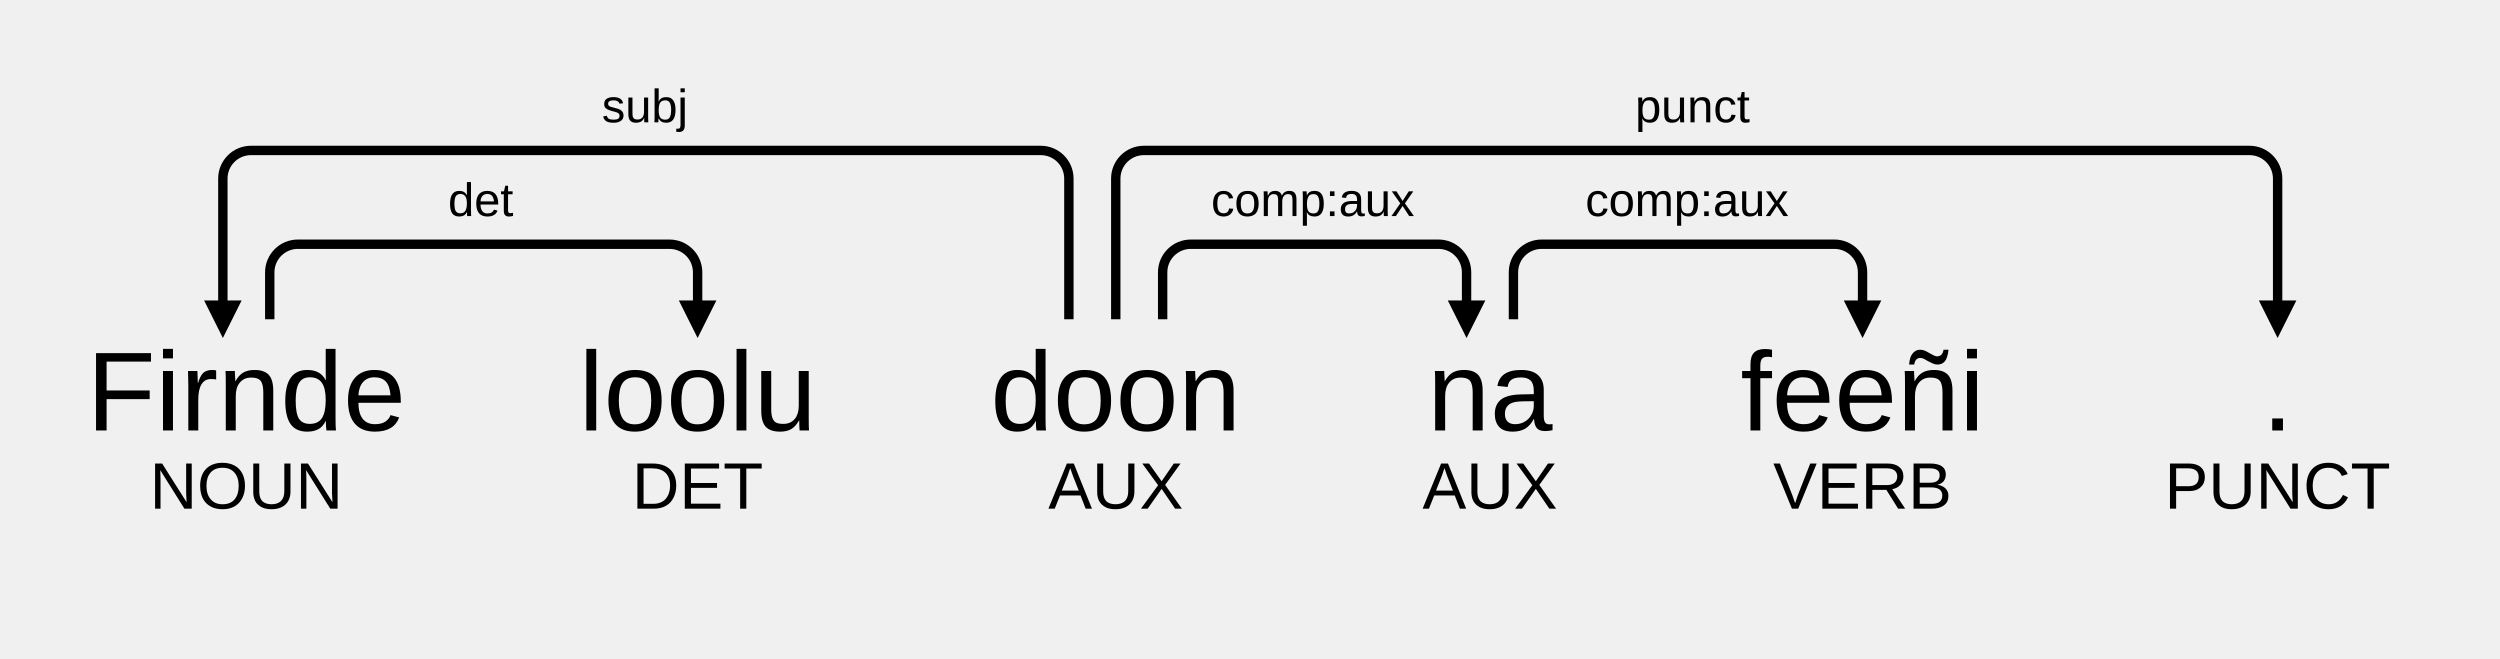
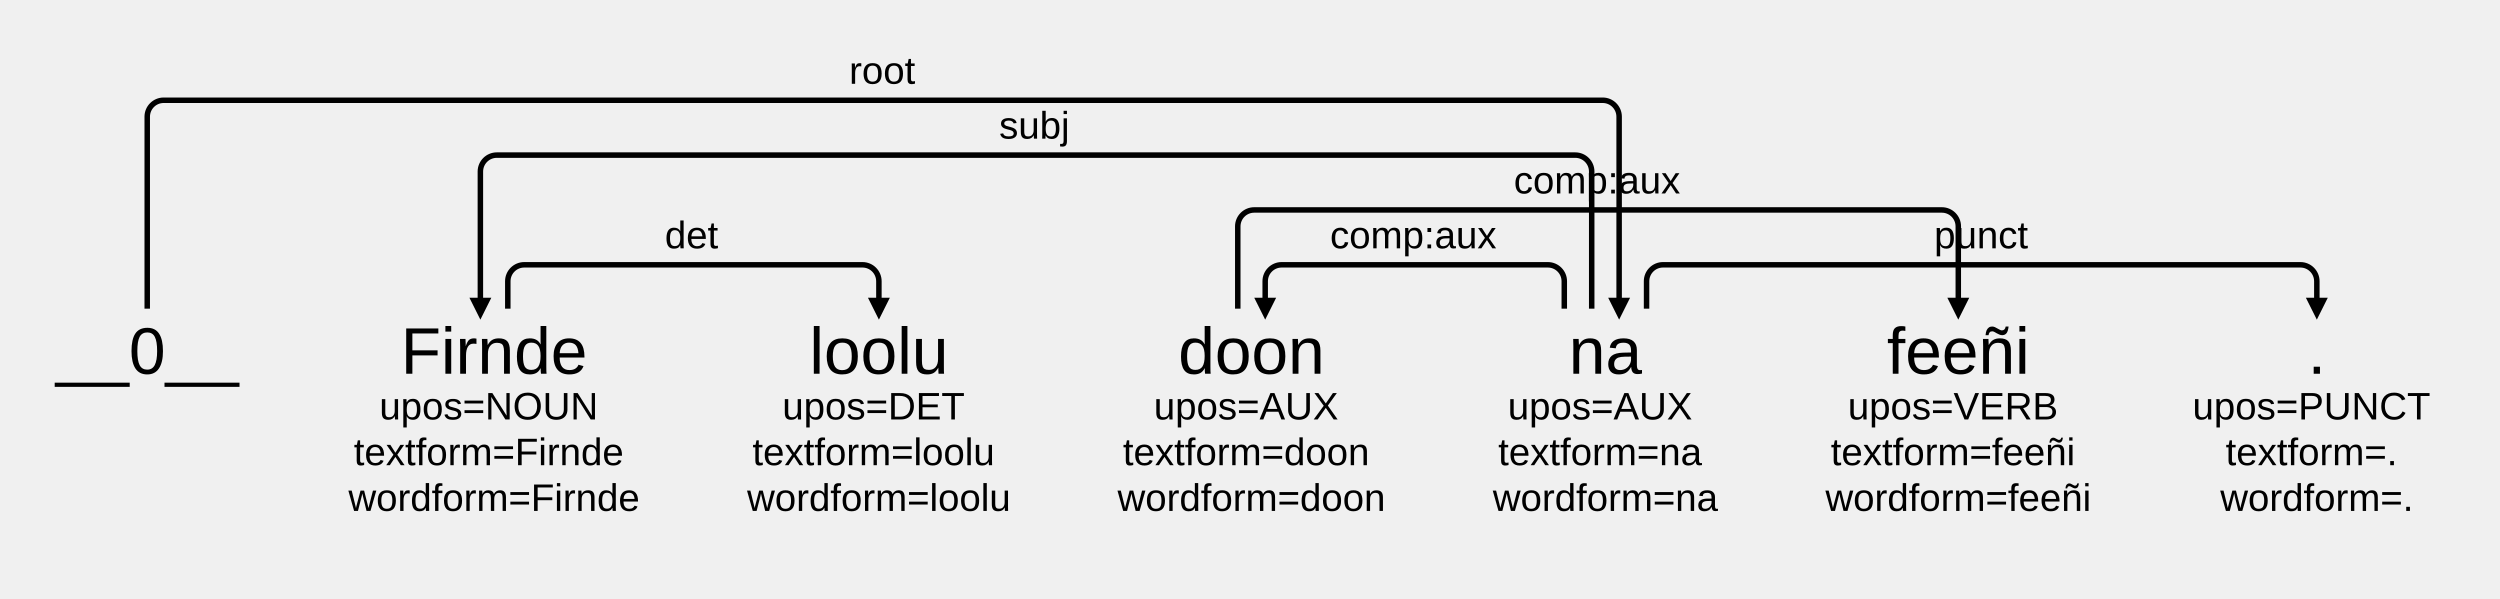
- <svg xmlns="http://www.w3.org/2000/svg" width="533.199" height="140.539">
-   <rect x="0" y="0" width="533.199" height="140.539" style="fill:transparent;fill-opacity:1;" />
-   <g transform="translate(0,94.89844) scale(2,2)">
-     <text id="word__N_1" x="26.266" y="-14.406" font-style="normal" font-weight="normal" fill="black" font-size="12" font-family="Arial" text-anchor="middle" text-align="center">
-       <tspan x="26.266" dy="12.863">Firnde</tspan>
+ <svg xmlns="http://www.w3.org/2000/svg" width="911.59" height="218.355">
+   <rect x="0" y="0" width="911.59" height="218.355" style="fill:white;fill-opacity:0;" />
+   <g transform="translate(0,139.3672) scale(2,2)">
+     <text id="word__N_0" x="26.843" y="-14.406" font-style="normal" font-weight="normal" fill="black" font-size="12" font-family="Arial" text-anchor="middle" text-align="center">
+       <tspan x="26.843" dy="12.863">__0__</tspan>
    </text>
-     <text id="subword__N_1" x="26.266" y="-1.543" fill="black" font-size="7" font-family="Arial" text-anchor="middle" text-align="center">
-       <tspan x="26.266" dy="8.337">NOUN</tspan>
+     <text id="word__N_1" x="90.081" y="-14.406" font-style="normal" font-weight="normal" fill="black" font-size="12" font-family="Arial" text-anchor="middle" text-align="center">
+       <tspan x="90.081" dy="12.863">Firnde</tspan>
    </text>
-     <text id="word__N_2" x="74.394" y="-14.406" font-style="normal" font-weight="normal" fill="black" font-size="12" font-family="Arial" text-anchor="middle" text-align="center">
-       <tspan x="74.394" dy="12.863">loolu</tspan>
+     <text id="subword__N_1" x="90.081" y="-1.543" fill="black" font-size="7" font-family="Arial" text-anchor="middle" text-align="center">
+       <tspan x="90.081" dy="8.337">upos=NOUN</tspan>
+       <tspan x="90.081" dy="8.337">textform=Firnde</tspan>
+       <tspan x="90.081" dy="8.337">wordform=Firnde</tspan>
    </text>
-     <text id="subword__N_2" x="74.394" y="-1.543" fill="black" font-size="7" font-family="Arial" text-anchor="middle" text-align="center">
-       <tspan x="74.394" dy="8.337">DET</tspan>
+     <text id="word__N_2" x="160.24" y="-14.406" font-style="normal" font-weight="normal" fill="black" font-size="12" font-family="Arial" text-anchor="middle" text-align="center">
+       <tspan x="160.24" dy="12.863">loolu</tspan>
    </text>
-     <text id="word__N_3" x="118.985" y="-14.406" font-style="normal" font-weight="normal" fill="black" font-size="12" font-family="Arial" text-anchor="middle" text-align="center">
-       <tspan x="118.985" dy="12.863">doon</tspan>
+     <text id="subword__N_2" x="160.24" y="-1.543" fill="black" font-size="7" font-family="Arial" text-anchor="middle" text-align="center">
+       <tspan x="160.24" dy="8.337">upos=DET</tspan>
+       <tspan x="160.24" dy="8.337">textform=loolu</tspan>
+       <tspan x="160.24" dy="8.337">wordform=loolu</tspan>
    </text>
-     <text id="subword__N_3" x="118.985" y="-1.543" fill="black" font-size="7" font-family="Arial" text-anchor="middle" text-align="center">
-       <tspan x="118.985" dy="8.337">AUX</tspan>
+     <text id="word__N_3" x="228.168" y="-14.406" font-style="normal" font-weight="normal" fill="black" font-size="12" font-family="Arial" text-anchor="middle" text-align="center">
+       <tspan x="228.168" dy="12.863">doon</tspan>
    </text>
-     <text id="word__N_4" x="158.894" y="-14.406" font-style="normal" font-weight="normal" fill="black" font-size="12" font-family="Arial" text-anchor="middle" text-align="center">
-       <tspan x="158.894" dy="12.863">na</tspan>
+     <text id="subword__N_3" x="228.168" y="-1.543" fill="black" font-size="7" font-family="Arial" text-anchor="middle" text-align="center">
+       <tspan x="228.168" dy="8.337">upos=AUX</tspan>
+       <tspan x="228.168" dy="8.337">textform=doon</tspan>
+       <tspan x="228.168" dy="8.337">wordform=doon</tspan>
    </text>
-     <text id="subword__N_4" x="158.894" y="-1.543" fill="black" font-size="7" font-family="Arial" text-anchor="middle" text-align="center">
-       <tspan x="158.894" dy="8.337">AUX</tspan>
+     <text id="word__N_4" x="292.697" y="-14.406" font-style="normal" font-weight="normal" fill="black" font-size="12" font-family="Arial" text-anchor="middle" text-align="center">
+       <tspan x="292.697" dy="12.863">na</tspan>
    </text>
-     <text id="word__N_5" x="198.622" y="-14.406" font-style="normal" font-weight="normal" fill="black" font-size="12" font-family="Arial" text-anchor="middle" text-align="center">
-       <tspan x="198.622" dy="12.863">feeñi</tspan>
+     <text id="subword__N_4" x="292.697" y="-1.543" fill="black" font-size="7" font-family="Arial" text-anchor="middle" text-align="center">
+       <tspan x="292.697" dy="8.337">upos=AUX</tspan>
+       <tspan x="292.697" dy="8.337">textform=na</tspan>
+       <tspan x="292.697" dy="8.337">wordform=na</tspan>
    </text>
-     <text id="subword__N_5" x="198.622" y="-1.543" fill="black" font-size="7" font-family="Arial" text-anchor="middle" text-align="center">
-       <tspan x="198.622" dy="8.337">VERB</tspan>
+     <text id="word__N_5" x="357.033" y="-14.406" font-style="normal" font-weight="normal" fill="black" font-size="12" font-family="Arial" text-anchor="middle" text-align="center">
+       <tspan x="357.033" dy="12.863">feeñi</tspan>
    </text>
-     <text id="word__N_6" x="242.885" y="-14.406" font-style="normal" font-weight="normal" fill="black" font-size="12" font-family="Arial" text-anchor="middle" text-align="center">
-       <tspan x="242.885" dy="12.863">.</tspan>
+     <text id="subword__N_5" x="357.033" y="-1.543" fill="black" font-size="7" font-family="Arial" text-anchor="middle" text-align="center">
+       <tspan x="357.033" dy="8.337">upos=VERB</tspan>
+       <tspan x="357.033" dy="8.337">textform=feeñi</tspan>
+       <tspan x="357.033" dy="8.337">wordform=feeñi</tspan>
    </text>
-     <text id="subword__N_6" x="242.885" y="-1.543" fill="black" font-size="7" font-family="Arial" text-anchor="middle" text-align="center">
-       <tspan x="242.885" dy="8.337">PUNCT</tspan>
+     <text id="word__N_6" x="422.4" y="-14.406" font-style="normal" font-weight="normal" fill="black" font-size="12" font-family="Arial" text-anchor="middle" text-align="center">
+       <tspan x="422.4" dy="12.863">.</tspan>
+     </text>
+     <text id="subword__N_6" x="422.4" y="-1.543" fill="black" font-size="7" font-family="Arial" text-anchor="middle" text-align="center">
+       <tspan x="422.4" dy="8.337">upos=PUNCT</tspan>
+       <tspan x="422.4" dy="8.337">textform=.</tspan>
+       <tspan x="422.4" dy="8.337">wordform=.</tspan>
    </text>
    <marker id="markerendword_1" markerWidth="5" markerHeight="5" markerUnits="userSpaceOnUse" orient="auto" refX="2" refY="2">
      <path d="M0,0 l4,2 l-4,2 z" style="fill:black;" />
    </marker>
-     <text id="label__N_1__N_2__det" x="51.266" y="-24.406" style="fill:black;font-size:5px;font-family:Arial;text-anchor:middle;text-align:center">det</text>
-     <path style="marker-end:url(#markerendword_1);" stroke="black" fill="none" d="M 28.766,-13.406 28.766,-18.406 A 3 3 0 0 1 31.766,-21.406 L 71.394,-21.406 A 3 3 0 0 1 74.394,-18.406 L 74.394,-13.406" />
+     <text id="label__N_1__N_2__det" x="126.081" y="-24.406" style="fill:black;font-size:7px;font-family:Arial;text-anchor:middle;text-align:center">det</text>
+     <path style="marker-end:url(#markerendword_1);" stroke="black" fill="none" d="M 92.581,-13.406 92.581,-18.406 A 3 3 0 0 1 95.581,-21.406 L 157.239,-21.406 A 3 3 0 0 1 160.239,-18.406 L 160.239,-13.406" />
+     <marker id="markerendword_4" markerWidth="5" markerHeight="5" markerUnits="userSpaceOnUse" orient="auto" refX="2" refY="2">
+       <path d="M0,0 l4,2 l-4,2 z" style="fill:black;" />
+     </marker>
+     <text id="label__N_4__N_3__comp:aux" x="257.668" y="-24.406" style="fill:black;font-size:7px;font-family:Arial;text-anchor:middle;text-align:center">comp:aux</text>
+     <path style="marker-end:url(#markerendword_4);" stroke="black" fill="none" d="M 285.197,-13.406 285.197,-18.406 A 3 3 0 0 0 282.197,-21.406 L 233.668,-21.406 A 3 3 0 0 0 230.668,-18.406 L 230.668,-13.406" />
    <marker id="markerendword_2" markerWidth="5" markerHeight="5" markerUnits="userSpaceOnUse" orient="auto" refX="2" refY="2">
      <path d="M0,0 l4,2 l-4,2 z" style="fill:black;" />
    </marker>
-     <text id="label__N_3__N_4__comp:aux" x="139.985" y="-24.406" style="fill:black;font-size:5px;font-family:Arial;text-anchor:middle;text-align:center">comp:aux</text>
-     <path style="marker-end:url(#markerendword_2);" stroke="black" fill="none" d="M 123.985,-13.406 123.985,-18.406 A 3 3 0 0 1 126.985,-21.406 L 153.394,-21.406 A 3 3 0 0 1 156.394,-18.406 L 156.394,-13.406" />
+     <text id="label__N_3__N_5__comp:aux" x="291.168" y="-34.406" style="fill:black;font-size:7px;font-family:Arial;text-anchor:middle;text-align:center">comp:aux</text>
+     <path style="marker-end:url(#markerendword_2);" stroke="black" fill="none" d="M 225.668,-13.406 225.668,-28.406 A 3 3 0 0 1 228.668,-31.406 L 354.033,-31.406 A 3 3 0 0 1 357.033,-28.406 L 357.033,-13.406" />
+     <marker id="markerendword_5" markerWidth="5" markerHeight="5" markerUnits="userSpaceOnUse" orient="auto" refX="2" refY="2">
+       <path d="M0,0 l4,2 l-4,2 z" style="fill:black;" />
+     </marker>
+     <text id="label__N_4__N_6__punct" x="361.197" y="-24.406" style="fill:black;font-size:7px;font-family:Arial;text-anchor:middle;text-align:center">punct</text>
+     <path style="marker-end:url(#markerendword_5);" stroke="black" fill="none" d="M 300.197,-13.406 300.197,-18.406 A 3 3 0 0 1 303.197,-21.406 L 419.4,-21.406 A 3 3 0 0 1 422.4,-18.406 L 422.4,-13.406" />
    <marker id="markerendword_3" markerWidth="5" markerHeight="5" markerUnits="userSpaceOnUse" orient="auto" refX="2" refY="2">
      <path d="M0,0 l4,2 l-4,2 z" style="fill:black;" />
    </marker>
-     <text id="label__N_4__N_5__comp:aux" x="179.894" y="-24.406" style="fill:black;font-size:5px;font-family:Arial;text-anchor:middle;text-align:center">comp:aux</text>
-     <path style="marker-end:url(#markerendword_3);" stroke="black" fill="none" d="M 161.394,-13.406 161.394,-18.406 A 3 3 0 0 1 164.394,-21.406 L 195.622,-21.406 A 3 3 0 0 1 198.622,-18.406 L 198.622,-13.406" />
+     <text id="label__N_4__N_1__subj" x="188.581" y="-44.406" style="fill:black;font-size:7px;font-family:Arial;text-anchor:middle;text-align:center">subj</text>
+     <path style="marker-end:url(#markerendword_3);" stroke="black" fill="none" d="M 290.197,-13.406 290.197,-38.406 A 3 3 0 0 0 287.197,-41.406 L 90.581,-41.406 A 3 3 0 0 0 87.581,-38.406 L 87.581,-13.406" />
    <marker id="markerendword_0" markerWidth="5" markerHeight="5" markerUnits="userSpaceOnUse" orient="auto" refX="2" refY="2">
      <path d="M0,0 l4,2 l-4,2 z" style="fill:black;" />
    </marker>
-     <text id="label__N_3__N_1__subj" x="68.766" y="-34.406" style="fill:black;font-size:5px;font-family:Arial;text-anchor:middle;text-align:center">subj</text>
-     <path style="marker-end:url(#markerendword_0);" stroke="black" fill="none" d="M 113.985,-13.406 113.985,-28.406 A 3 3 0 0 0 110.985,-31.406 L 26.766,-31.406 A 3 3 0 0 0 23.766,-28.406 L 23.766,-13.406" />
-     <marker id="markerendword_4" markerWidth="5" markerHeight="5" markerUnits="userSpaceOnUse" orient="auto" refX="2" refY="2">
-       <path d="M0,0 l4,2 l-4,2 z" style="fill:black;" />
-     </marker>
-     <text id="label__N_3__N_6__punct" x="180.485" y="-34.406" style="fill:black;font-size:5px;font-family:Arial;text-anchor:middle;text-align:center">punct</text>
-     <path style="marker-end:url(#markerendword_4);" stroke="black" fill="none" d="M 118.985,-13.406 118.985,-28.406 A 3 3 0 0 1 121.985,-31.406 L 239.885,-31.406 A 3 3 0 0 1 242.885,-28.406 L 242.885,-13.406" />
+     <text id="label__N_0__N_4__root" x="160.843" y="-54.406" style="fill:black;font-size:7px;font-family:Arial;text-anchor:middle;text-align:center">root</text>
+     <path style="marker-end:url(#markerendword_0);" stroke="black" fill="none" d="M 26.843,-13.406 26.843,-48.406 A 3 3 0 0 1 29.843,-51.406 L 292.197,-51.406 A 3 3 0 0 1 295.197,-48.406 L 295.197,-13.406" />
  </g>
</svg>
